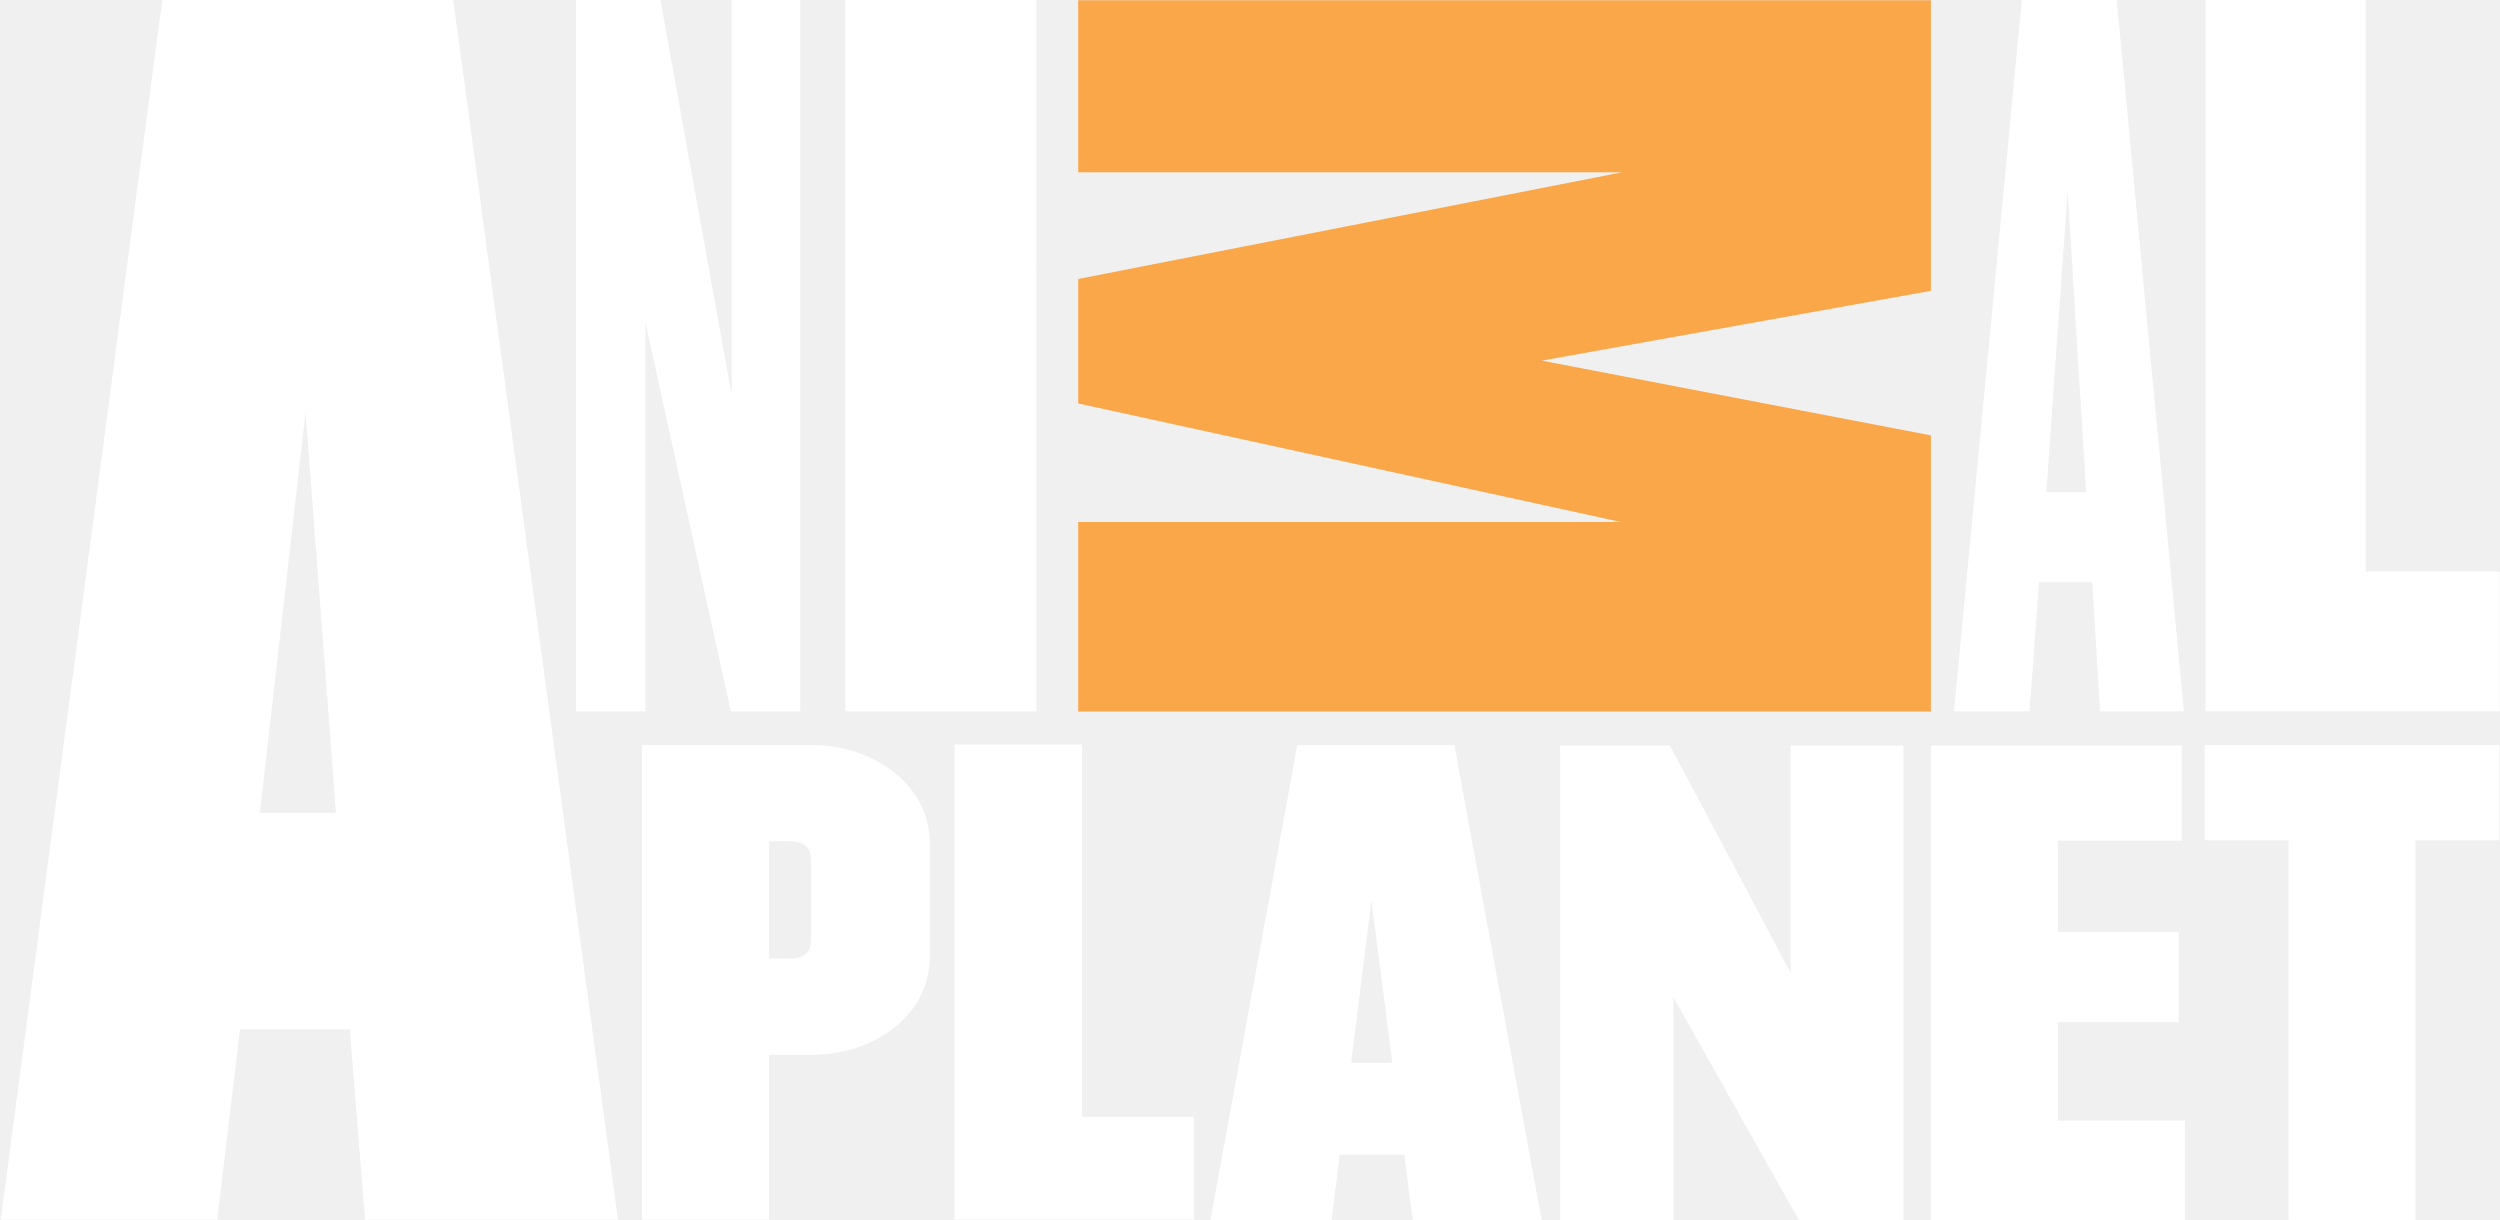
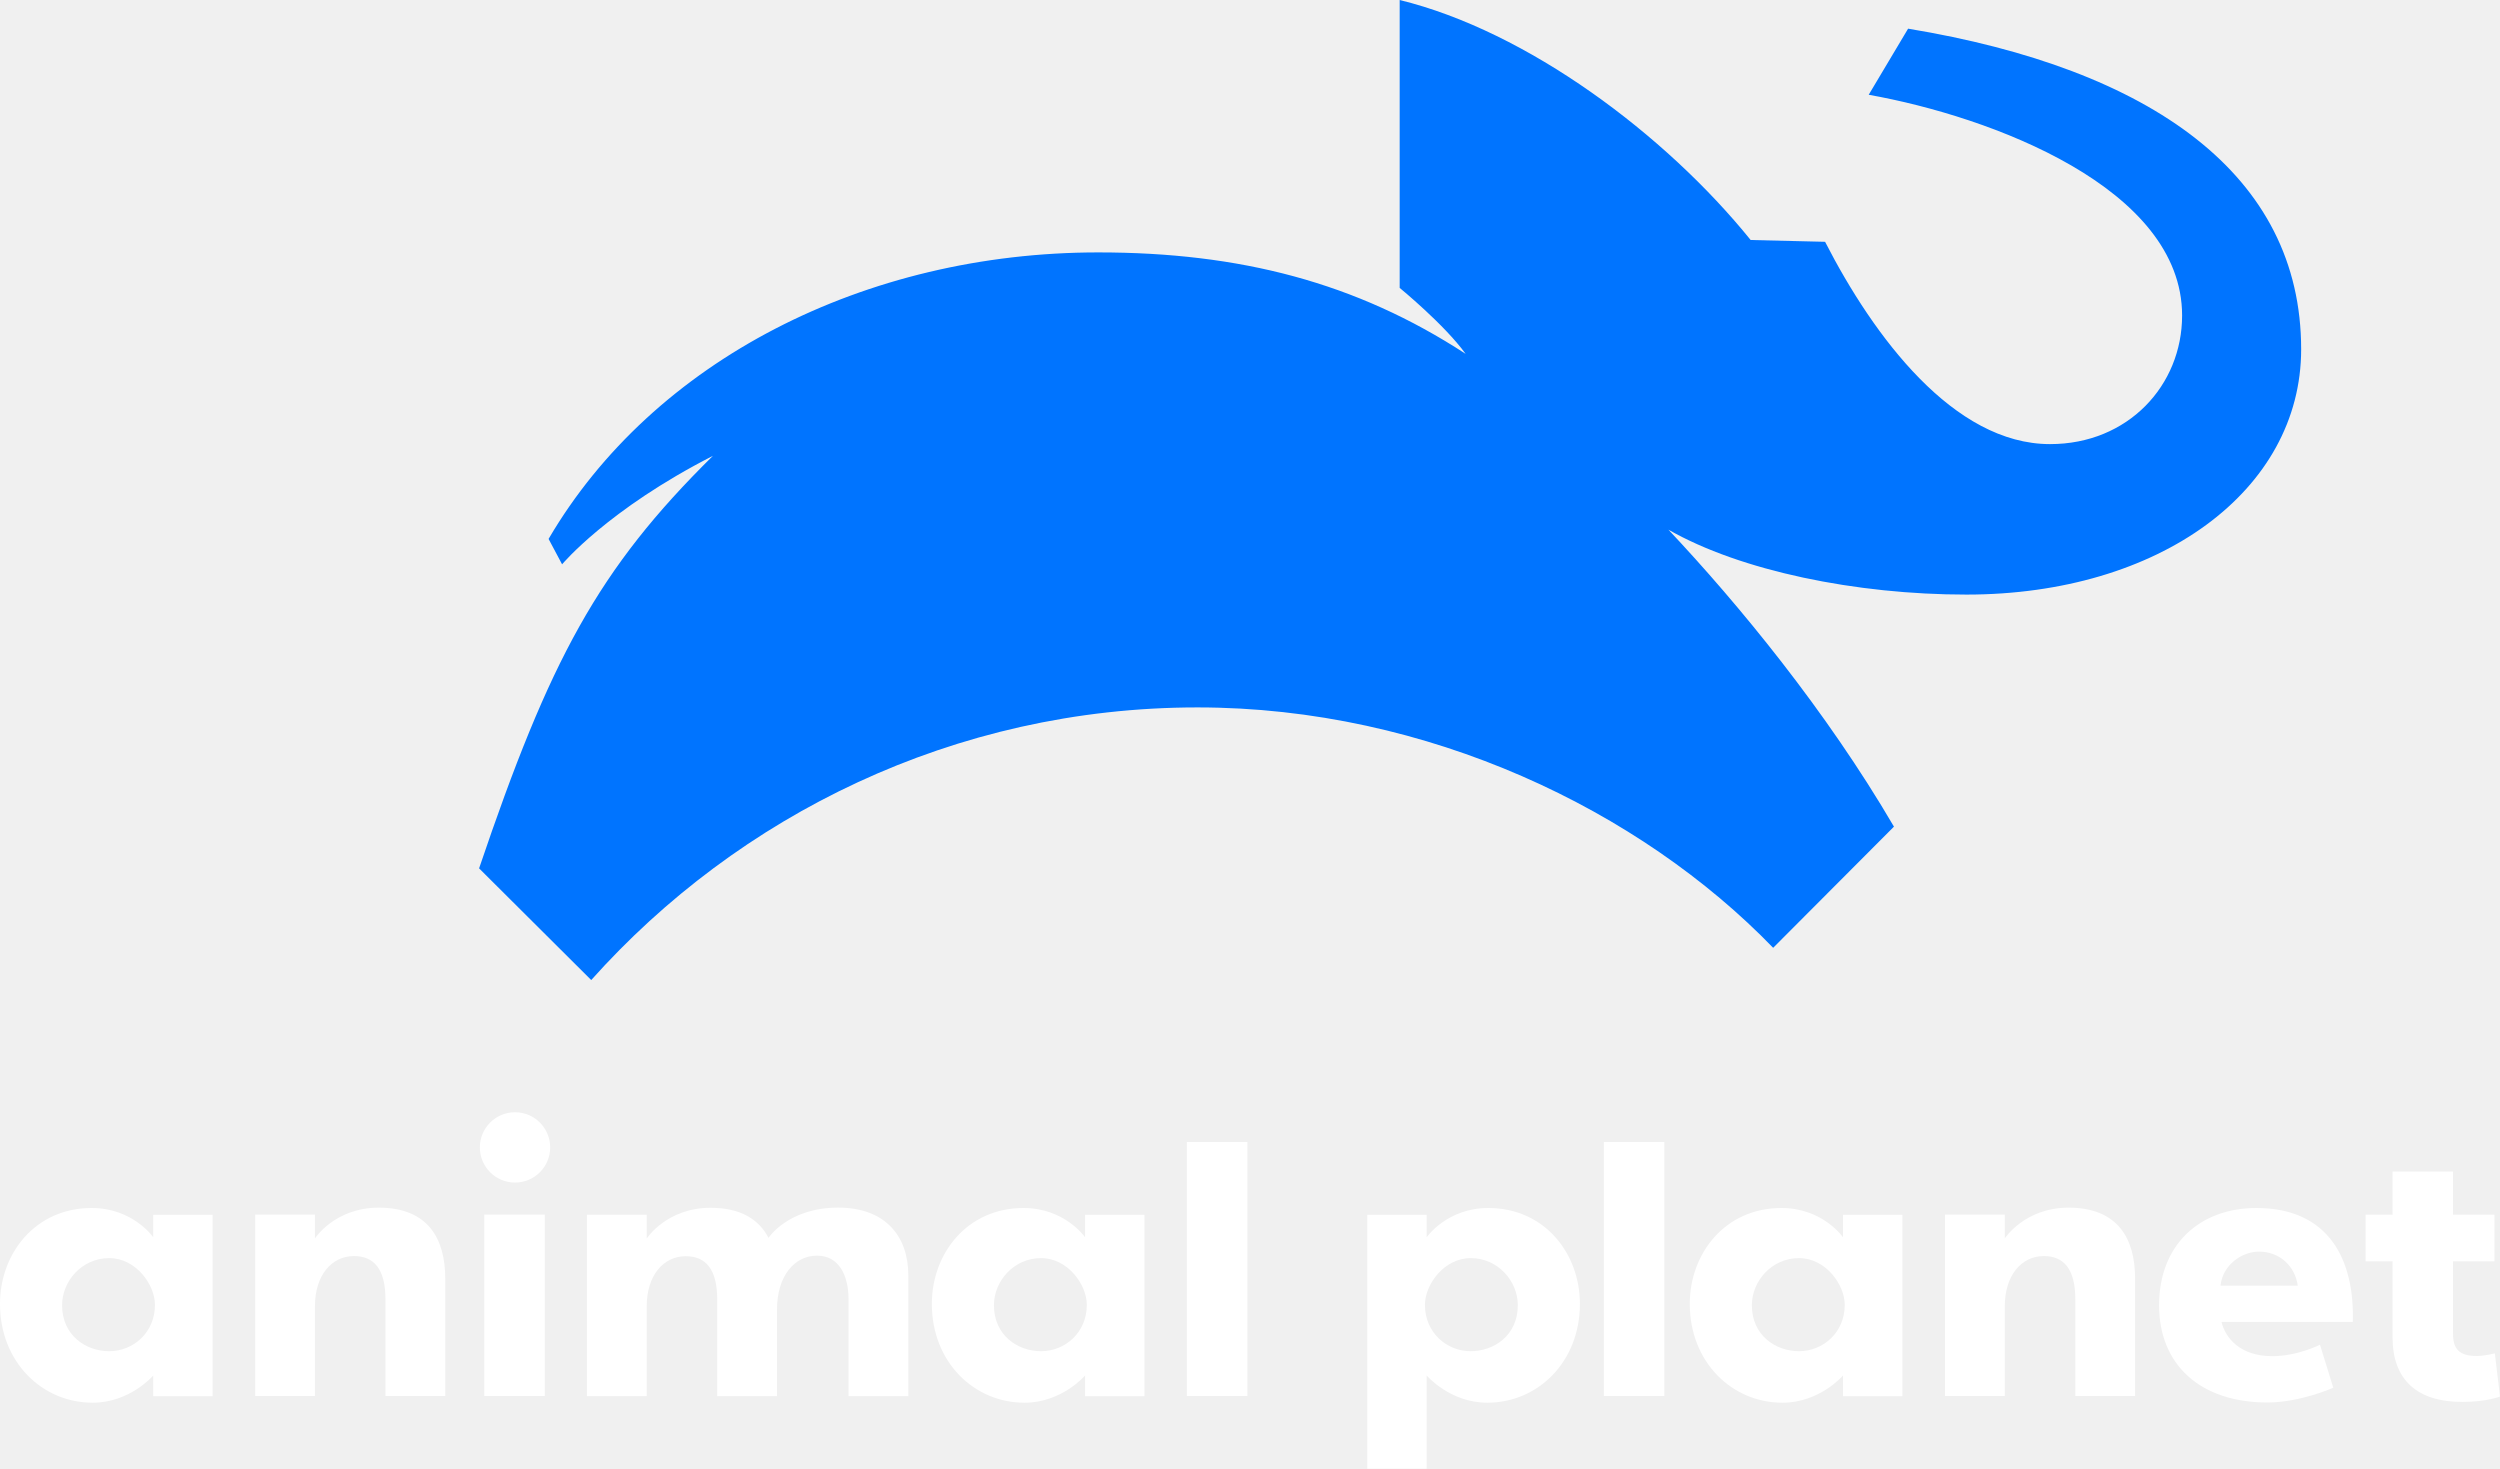
- <svg xmlns="http://www.w3.org/2000/svg" id="svg92786" width="7.447mm" height="3.634mm" version="1.1" viewBox="0 0 26.385 12.878">
-   <g id="layer1" transform="translate(-329.66 -228.78)">
-     <path id="path12376" d="m351 228.78-0.716 7.509h0.797l0.101-1.363h0.561l0.083 1.363h0.885l-0.709-7.509zm0.484 2.015 0.195 3.181h-0.421z" fill="#fff" />
-     <path id="path12380" d="m337.38 228.78v4.164l-0.751-4.164h-0.892v7.509h0.734l-1e-3 -4.106 0.902 4.106h0.733v-7.509h-0.724z" fill="#fff" />
-     <path id="path12392" d="m352.94 228.78v7.508h3.105v-1.474h-1.414v-6.034z" fill="#fff" />
-     <path id="path12404" d="m331.37 228.78-1.705 12.876h2.285l0.241-2.011h1.159l0.161 2.011h2.67l-1.739-12.876zm1.031 8.58 0.482-4.232 0.321 4.232z" fill="#fff" />
-     <path id="path12408" d="m338.58 228.78v7.509h2.018l-1e-3 -7.509h-2.016z" fill="#fff" />
-     <path id="path12412" d="m348.56 236.65v2.399l-1.275-2.399h-1.159v5.011h1.196v-2.355l1.325 2.355h1.103v-5.011z" fill="#fff" />
-     <path id="path12416" d="m350.04 236.65v5.011h2.681v-1.052h-1.34v-1.04h1.275v-0.951h-1.275v-0.964h1.306v-1.004z" fill="#fff" />
-     <path id="path12420" d="m338.22 238.7c0 0.144-0.087 0.2-0.23 0.2h-0.215v-1.24h0.215c0.142 0 0.23 0.056 0.23 0.201zm6e-3 -2.055h-1.791v5.011h1.34v-1.741h0.451c0.642 0 1.246-0.401 1.246-1.04v-1.19c0-0.632-0.604-1.04-1.246-1.04" fill="#fff" />
-     <path id="path12424" d="m352.93 237.65h0.886v4.008h1.34v-4.008h0.884v-1.004l-3.11-2.5e-4z" fill="#fff" />
-     <path id="path12428" d="m341.08 236.64h-1.347v5.013h2.526v-1.084h-1.179z" fill="#fff" />
-     <path id="path12432" d="m343.92 240 0.214-1.716 0.221 1.716zm1.089-3.354h-1.657l-0.917 5.013h1.279l0.086-0.691h0.681l0.089 0.691h1.361l-0.921-5.013z" fill="#fff" />
-     <path id="path12436" d="m350.04 231.85v-3.067h-9.001v1.816h5.739l-5.739 1.126v1.314l5.726 1.251h-5.726v2.001h9.001v-2.915l-4.107-0.789z" fill="#faa74a" />
+ <svg xmlns="http://www.w3.org/2000/svg" id="svg17830" width="1e3" height="587.44" version="1.1">
+   <link id="dark-mode" href="" rel="stylesheet" type="text/css" />
+   <style id="dark-mode-custom-style" type="text/css" />
+   <g id="layer1" transform="translate(127.84 -1853.9)">
+     <g id="g840" fill="#fff">
+       <path id="path17862" d="m-91.17 2337.1c-22.618 0-36.674 18.257-36.674 38.359 0 23.154 16.76 39.525 37.063 39.525 14.962 0 24.233-10.886 24.233-10.886v8.294h23.758v-72.571h-23.758v8.985s-8.077-11.706-24.622-11.706zm6.998 20.043c10.746 0 18.315 10.658 18.315 18.704 0 11.019-8.587 18.532-18.315 18.532-9.258 0-18.834-6.261-18.834-18.402 0-9.613 7.927-18.834 18.834-18.834z" />
+       <path id="path17866" d="m-25.77 2412.3v-72.571h23.914v9.518s7.949-12.285 25.514-12.285c19.849 0 26.599 12.582 26.599 28.339v46.998h-23.914v-38.704c0-12.234-4.722-17.27-12.591-17.27-9.01 0-15.608 7.79-15.608 20.035v35.94z" />
+       <path id="path17869" d="m65.877 2412.3v-72.571h24.19v72.571z" />
+       <circle id="path17871" transform="matrix(1.3823 0 0 1.3823 48.503 -933.33)" cx="21.46" cy="2348.4" r="10.174" />
+       <path id="path17873" d="m182.96 2377.8v34.558h-23.914v-38.704c0-12.234-4.722-17.27-12.591-17.27-9.01 0-15.608 7.79-15.608 20.035v35.94h-23.914v-72.571h23.914v9.518s7.949-12.285 25.514-12.285c12.175 0 19.422 4.734 23.205 12.031 0 0 7.811-12.106 27.888-12.106 18.831 0 28.033 11.457 28.033 27.032v48.38h-23.914v-38.704c0-9.438-3.716-17.496-12.6-17.496-9.08 0-16.014 8.187-16.014 21.643z" />
+       <path id="path17877" d="m281.57 2337.1c-22.618 0-36.674 18.257-36.674 38.359 0 23.154 16.76 39.525 37.063 39.525 14.962 0 24.233-10.886 24.233-10.886v8.294h23.758v-72.571h-23.758v8.985s-8.077-11.706-24.622-11.706zm6.998 20.043c10.746 0 18.315 10.658 18.315 18.704 0 11.019-8.587 18.532-18.315 18.532-9.258 0-18.834-6.261-18.834-18.402 0-9.613 7.927-18.834 18.834-18.834z" />
+       <path id="path17879" d="m346.92 2412.3v-101.6h24.19v101.6z" />
+       <path id="path17881" d="m584.74 2337.1c-22.618 0-36.674 18.257-36.674 38.359 0 23.154 16.76 39.525 37.063 39.525 14.962 0 24.233-10.886 24.233-10.886v8.294h23.758v-72.571h-23.758v8.985s-8.077-11.706-24.622-11.706zm6.998 20.043c10.746 0 18.315 10.658 18.315 18.704 0 11.019-8.587 18.532-18.315 18.532-9.259 0-18.834-6.261-18.834-18.402 0-9.613 7.927-18.834 18.834-18.834z" />
+       <path id="path17883" d="m513.71 2412.3v-101.6h24.19v101.6z" />
+       <path id="path17885" d="m467.45 2337.1c22.618 0 36.674 18.257 36.674 38.359 0 23.154-16.76 39.525-37.063 39.525-14.962 0-24.233-10.886-24.233-10.886v37.304h-23.758v-101.58h23.758v8.985s8.077-11.706 24.622-11.706zm-6.998 20.043c-10.746 0-18.315 10.658-18.315 18.704 0 11.019 8.587 18.532 18.315 18.532 9.258 0 18.834-6.261 18.834-18.402 0-9.613-7.927-18.834-18.834-18.834z" />
+       <path id="path17887" d="m650.17 2412.3v-72.571h23.914v9.518s7.949-12.285 25.514-12.285c19.849 0 26.599 12.582 26.599 28.339v46.998h-23.914v-38.704c0-12.234-4.722-17.27-12.591-17.27-9.01 0-15.608 7.79-15.608 20.035v35.94z" />
+       <path id="path17889" d="m774.71 2337.1c-22.629 0-38.92 14.632-38.92 38.92 0 23.755 16.461 38.877 43.326 38.877 13.256 0 26.35-5.918 26.35-5.918l-5.313-17.192s-8.934 4.579-19.093 4.579c-12.764 0-18.707-7.177-20.303-13.693h52.527c0.743-24.795-9.512-45.573-38.575-45.573zm1.037 17.452c8.387 0 14.438 5.879 15.523 13.607h-30.901c0.864-8.305 8.513-13.607 15.378-13.607z" />
+       <path id="path17893" d="m853.37 2322.5v17.279h16.588v18.661h-16.588v29.028c0 5.934 2.417 8.832 9.478 8.832 3.165 0 7.249-1.063 7.249-1.063l2.057 17.274s-5.317 2.158-15.085 2.158c-18.223 0-27.889-8.982-27.889-25.819v-30.41h-10.782v-18.661h10.782v-17.279z" />
+     </g>
+     <path id="path17895" d="m432.03 1853.9v115.16s17.884 14.637 26.391 26.391c-43.811-28.583-90.356-40.589-146.95-40.589-93.167 0-178 43.166-219.88 114.61l5.406 10.16s18.223-21.91 60.328-43.398c-45.99 45.368-65.253 81.559-93.529 165.01l44.855 44.671c58.689-65.666 145.04-109.05 242.51-109.05 92.235 0 177.17 41.28 230.26 96.158l48.318-48.464c-27.087-46.356-62.26-89.11-90.217-118.79 28.926 16.519 75.108 25.967 119.22 25.967 77.174 0 133.88-41.553 133.88-98.13 0-69.695-59.755-112.11-157.22-128.24l-15.761 26.442c49.049 8.747 125.36 37.295 125.36 88.294 0 27.976-21.642 51.441-52.822 51.441-38.537 0-70.54-42.975-89.988-80.924l-29.764-0.716c-34.16-42.271-89.385-83.522-140.4-95.999z" fill="#0074ff" />
  </g>
</svg>
